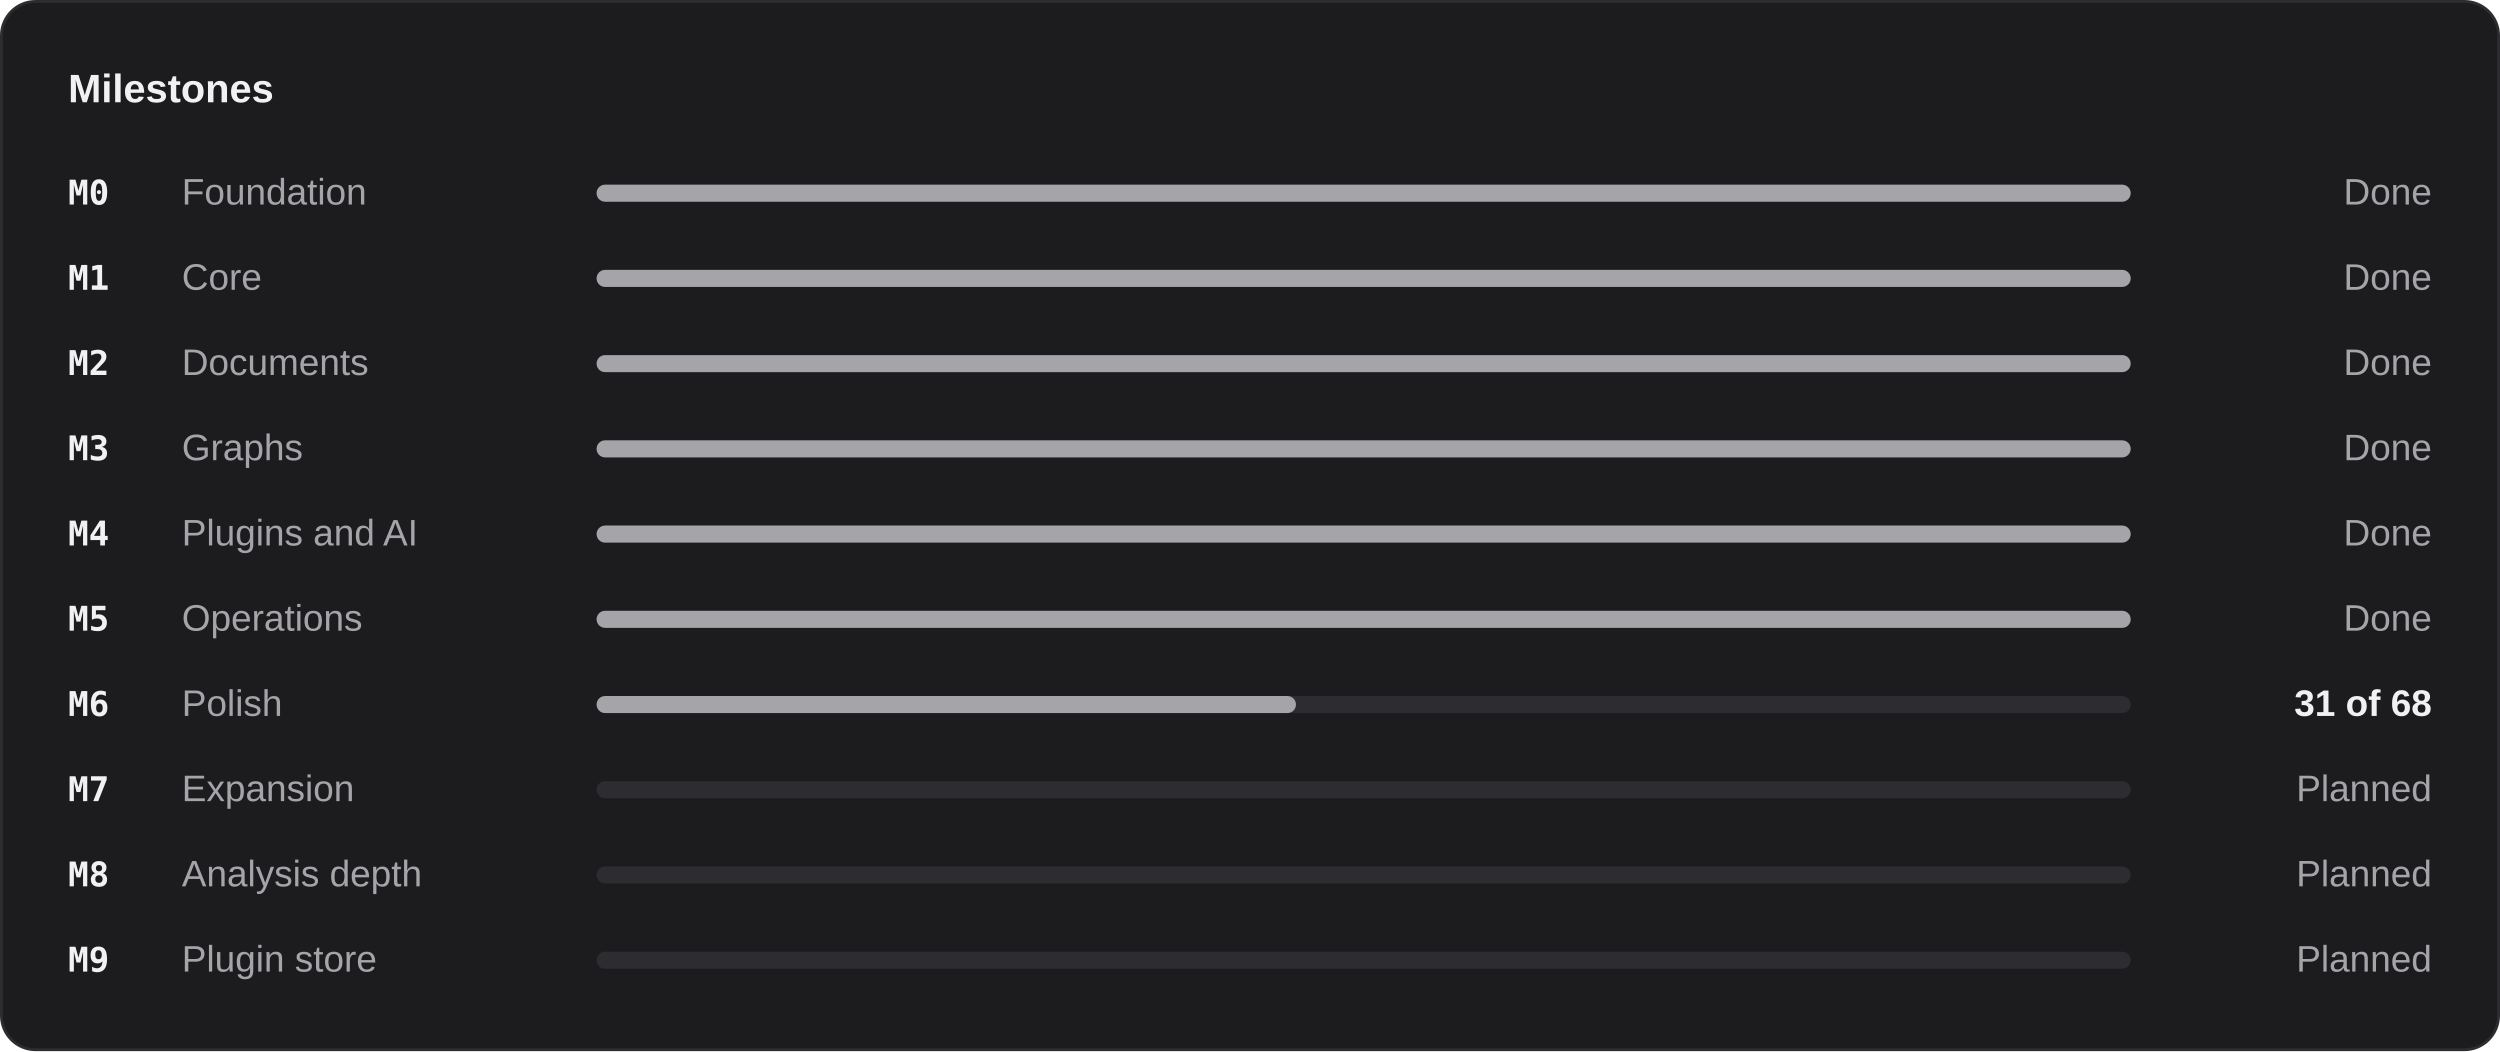
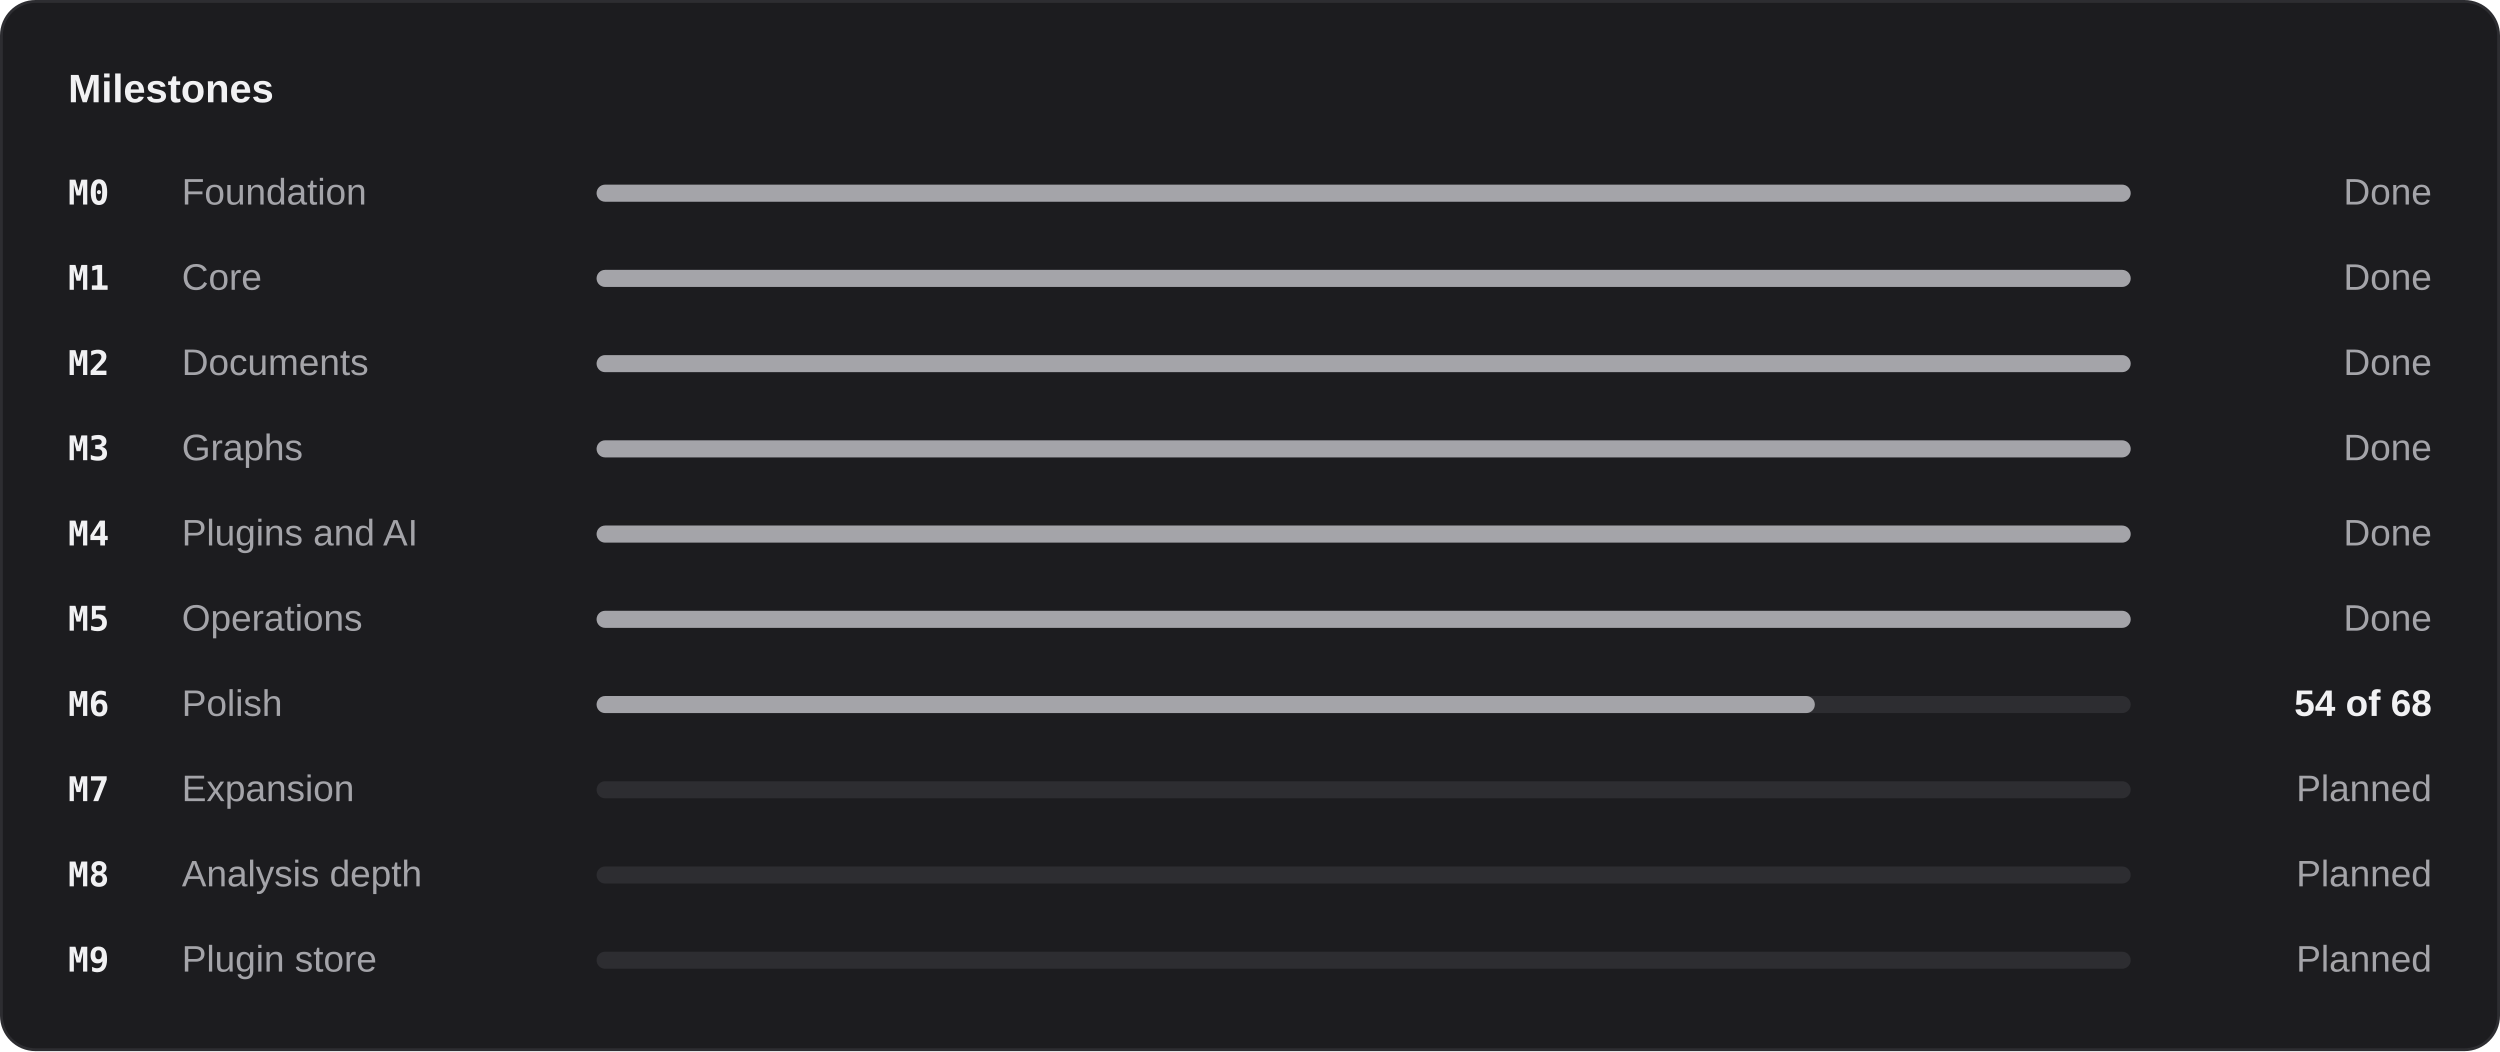
<svg xmlns="http://www.w3.org/2000/svg" width="880" height="370" viewBox="0 0 880 370" role="img" aria-labelledby="title desc">
  <defs>
    <linearGradient id="sweep" x1="0" x2="1" y1="0" y2="0">
      <stop offset="0" stop-color="#f1f1f3" stop-opacity="0" />
      <stop offset="0.5" stop-color="#f1f1f3" stop-opacity="0.45" />
      <stop offset="1" stop-color="#f1f1f3" stop-opacity="0" />
    </linearGradient>
  </defs>
  <style>
text{font-family:"Instrument Sans","Segoe UI",system-ui,-apple-system,"Helvetica Neue",Arial,sans-serif;font-size:13px;fill:#a4a4a9;font-variant-numeric:tabular-nums}
.title{font-size:14px;font-weight:600;fill:#f1f1f3}
.id{font-family:"JetBrains Mono",ui-monospace,"Cascadia Code","SF Mono",Menlo,Consolas,monospace;font-size:12px;font-weight:600;fill:#f1f1f3}
.status.current{fill:#f1f1f3;font-weight:600}
.track{fill:#2d2d31}
.fill{fill:#a4a4a9;transform-box:fill-box;transform-origin:left center;animation:grow 1.2s cubic-bezier(.22,.7,.2,1) backwards}
@keyframes grow{from{transform:scaleX(0)}to{transform:scaleX(1)}}
- @keyframes sweep-m6{0%{transform:translateX(0)}55%,100%{transform:translateX(366.18px)}}
+ @keyframes sweep-m6{0%{transform:translateX(0)}55%,100%{transform:translateX(548.82px)}}
.sweep-m6{animation:sweep-m6 4.8s ease-in-out 1.74s infinite}
@media (prefers-reduced-motion:reduce){.fill,.sweep{animation:none}}
</style>
  <rect x="0.5" y="0.5" width="879" height="369" rx="12" fill="#1c1c1f" stroke="#2d2d31" />
  <text class="title" x="24" y="36">Milestones</text>
  <g class="row">
    <text class="id" x="24" y="72">M0</text>
    <text class="name" x="64" y="72">Foundation</text>
    <rect class="track" x="210" y="65" width="540" height="6" rx="3" />
    <rect class="fill" x="210" y="65" width="540" height="6" rx="3" style="animation-delay:0s" />
    <text class="status" x="856" y="72" text-anchor="end">Done</text>
  </g>
  <g class="row">
    <text class="id" x="24" y="102">M1</text>
    <text class="name" x="64" y="102">Core</text>
    <rect class="track" x="210" y="95" width="540" height="6" rx="3" />
    <rect class="fill" x="210" y="95" width="540" height="6" rx="3" style="animation-delay:0.09s" />
    <text class="status" x="856" y="102" text-anchor="end">Done</text>
  </g>
  <g class="row">
    <text class="id" x="24" y="132">M2</text>
    <text class="name" x="64" y="132">Documents</text>
    <rect class="track" x="210" y="125" width="540" height="6" rx="3" />
    <rect class="fill" x="210" y="125" width="540" height="6" rx="3" style="animation-delay:0.18s" />
    <text class="status" x="856" y="132" text-anchor="end">Done</text>
  </g>
  <g class="row">
    <text class="id" x="24" y="162">M3</text>
    <text class="name" x="64" y="162">Graphs</text>
    <rect class="track" x="210" y="155" width="540" height="6" rx="3" />
    <rect class="fill" x="210" y="155" width="540" height="6" rx="3" style="animation-delay:0.27s" />
    <text class="status" x="856" y="162" text-anchor="end">Done</text>
  </g>
  <g class="row">
    <text class="id" x="24" y="192">M4</text>
    <text class="name" x="64" y="192">Plugins and AI</text>
    <rect class="track" x="210" y="185" width="540" height="6" rx="3" />
    <rect class="fill" x="210" y="185" width="540" height="6" rx="3" style="animation-delay:0.36s" />
    <text class="status" x="856" y="192" text-anchor="end">Done</text>
  </g>
  <g class="row">
    <text class="id" x="24" y="222">M5</text>
    <text class="name" x="64" y="222">Operations</text>
    <rect class="track" x="210" y="215" width="540" height="6" rx="3" />
    <rect class="fill" x="210" y="215" width="540" height="6" rx="3" style="animation-delay:0.45s" />
    <text class="status" x="856" y="222" text-anchor="end">Done</text>
  </g>
  <g class="row">
    <text class="id" x="24" y="252">M6</text>
    <text class="name" x="64" y="252">Polish</text>
    <rect class="track" x="210" y="245" width="540" height="6" rx="3" />
-     <rect class="fill" x="210" y="245" width="246.18" height="6" rx="3" style="animation-delay:0.54s" />
+     <rect class="fill" x="210" y="245" width="428.82" height="6" rx="3" style="animation-delay:0.54s" />
    <clipPath id="clip-m6">
-       <rect x="210" y="245" width="246.18" height="6" rx="3" />
+       <rect x="210" y="245" width="428.82" height="6" rx="3" />
    </clipPath>
    <g clip-path="url(#clip-m6)">
      <rect class="sweep sweep-m6" x="90" y="245" width="120" height="6" fill="url(#sweep)" />
    </g>
-     <text class="status current" x="856" y="252" text-anchor="end">31 of 68</text>
+     <text class="status current" x="856" y="252" text-anchor="end">54 of 68</text>
  </g>
  <g class="row">
    <text class="id" x="24" y="282">M7</text>
    <text class="name" x="64" y="282">Expansion</text>
    <rect class="track" x="210" y="275" width="540" height="6" rx="3" />
    <text class="status" x="856" y="282" text-anchor="end">Planned</text>
  </g>
  <g class="row">
    <text class="id" x="24" y="312">M8</text>
    <text class="name" x="64" y="312">Analysis depth</text>
    <rect class="track" x="210" y="305" width="540" height="6" rx="3" />
    <text class="status" x="856" y="312" text-anchor="end">Planned</text>
  </g>
  <g class="row">
    <text class="id" x="24" y="342">M9</text>
    <text class="name" x="64" y="342">Plugin store</text>
    <rect class="track" x="210" y="335" width="540" height="6" rx="3" />
    <text class="status" x="856" y="342" text-anchor="end">Planned</text>
  </g>
</svg>
